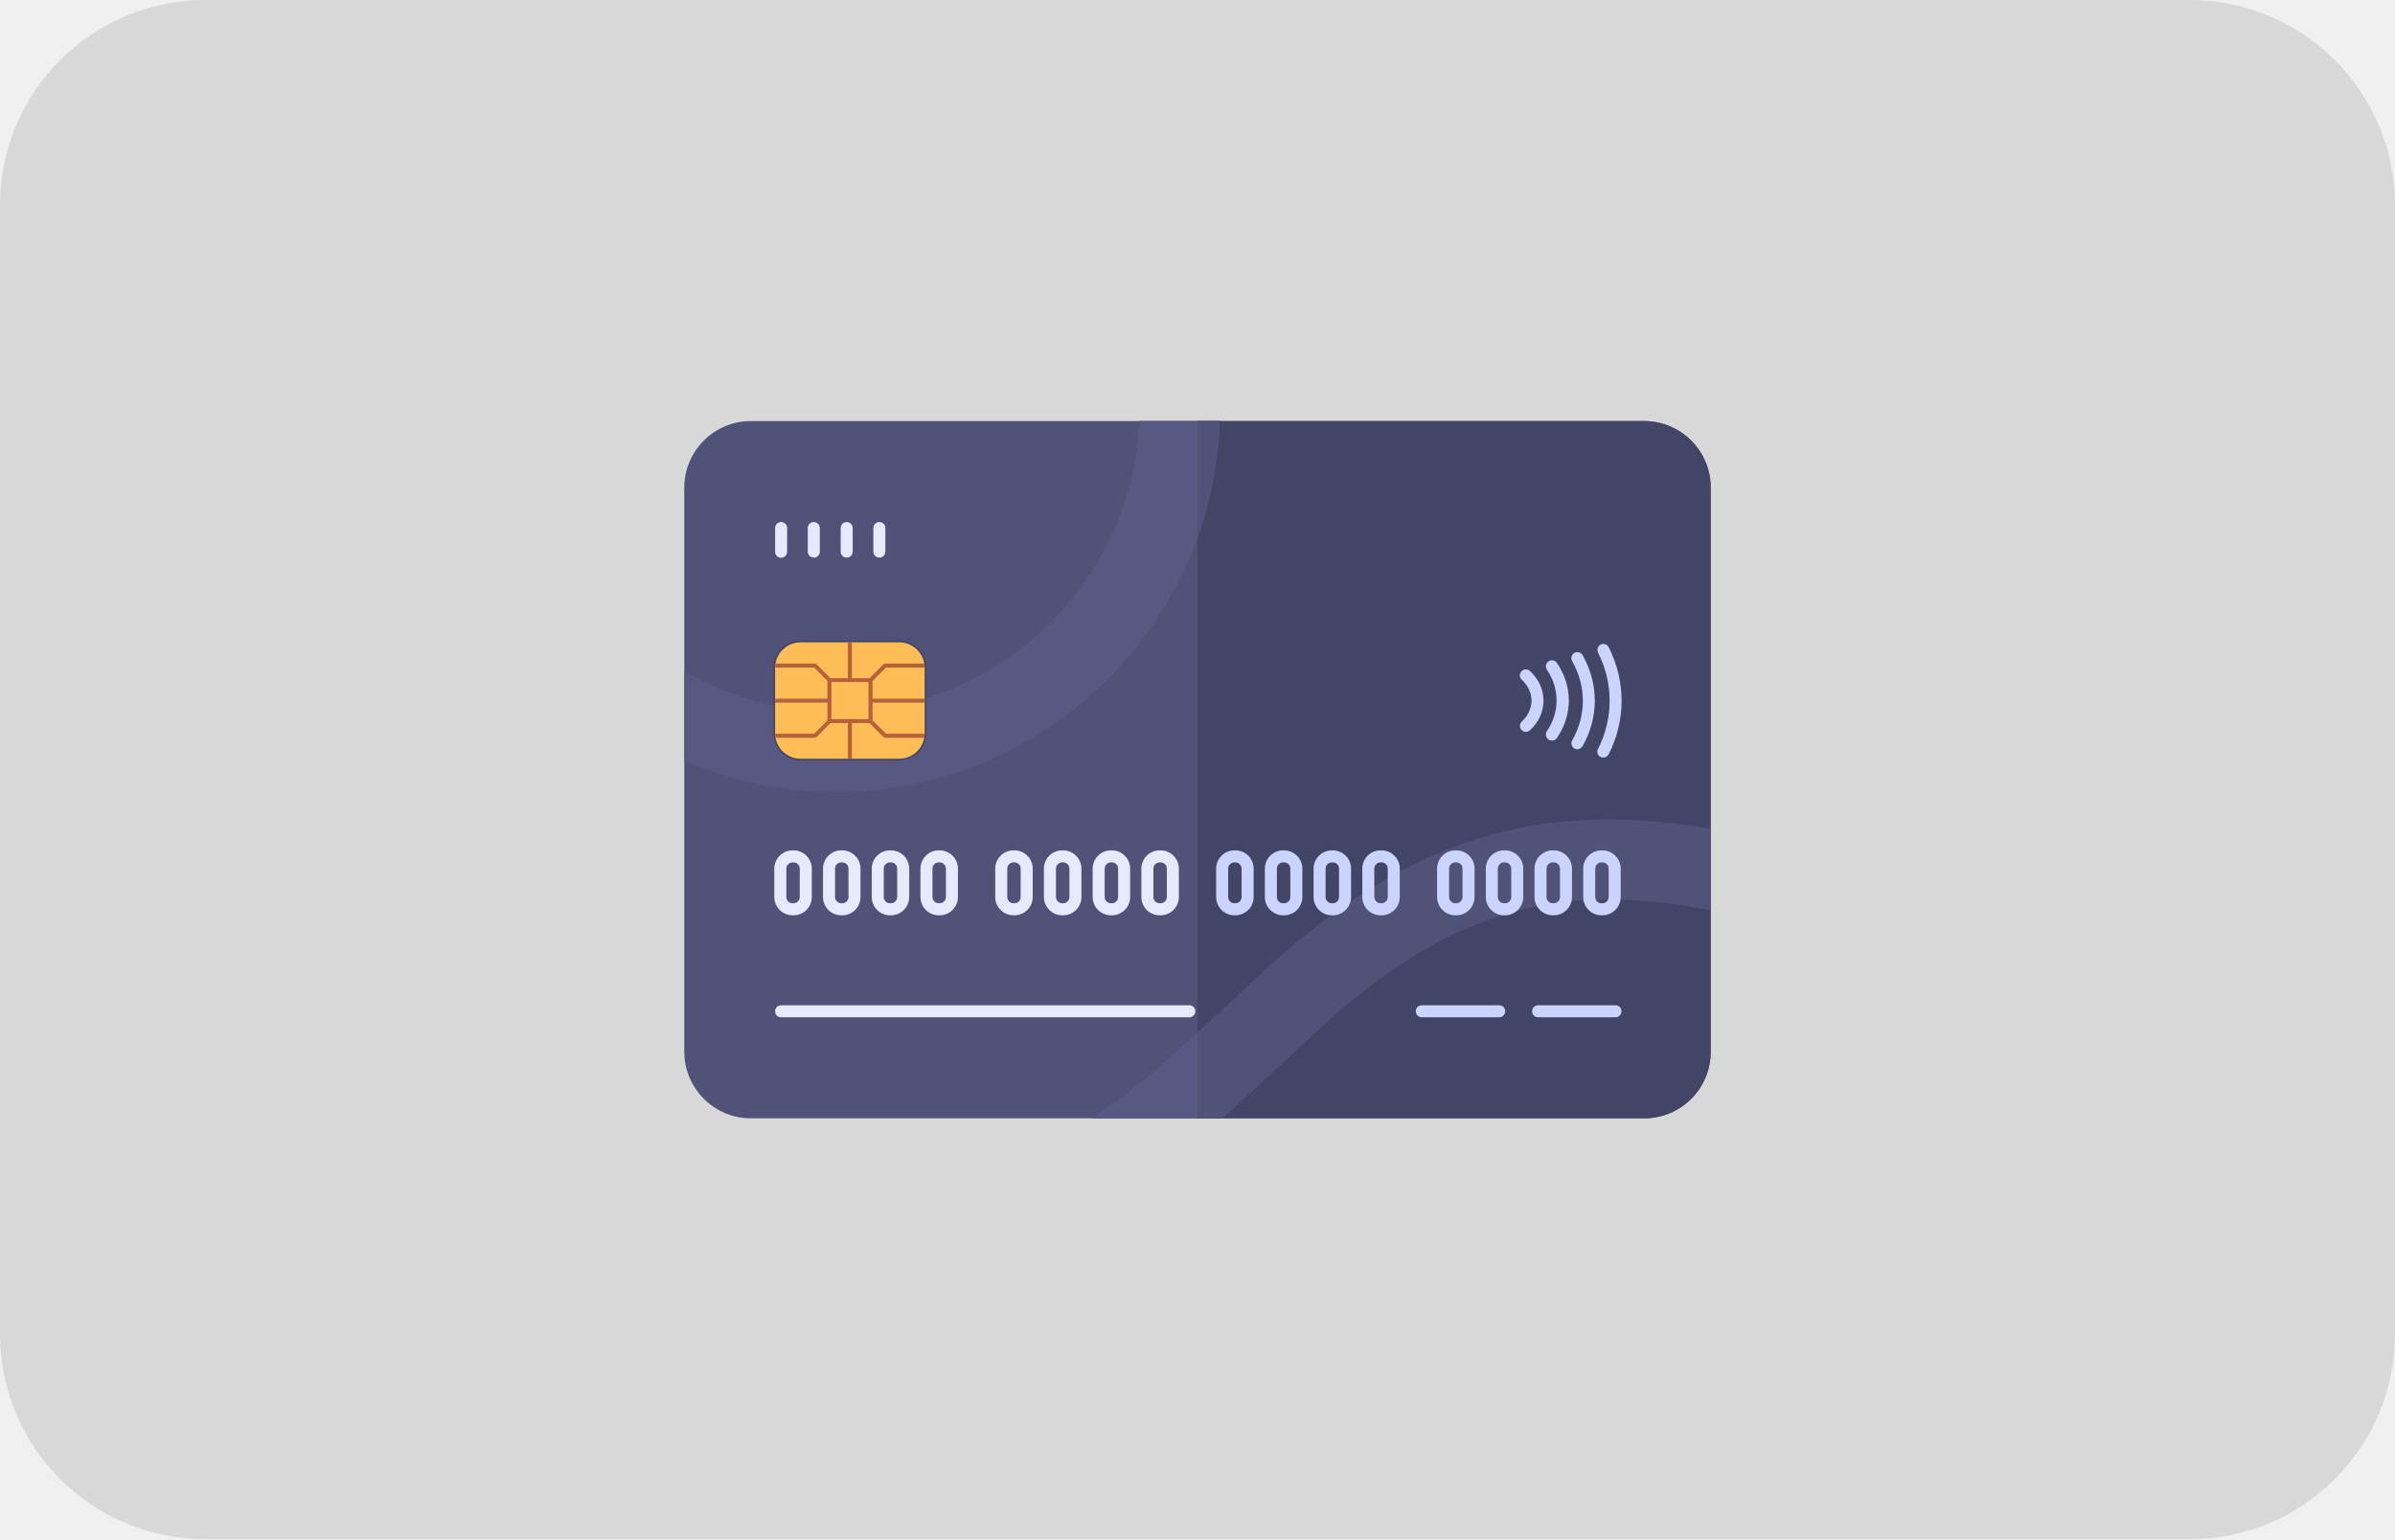
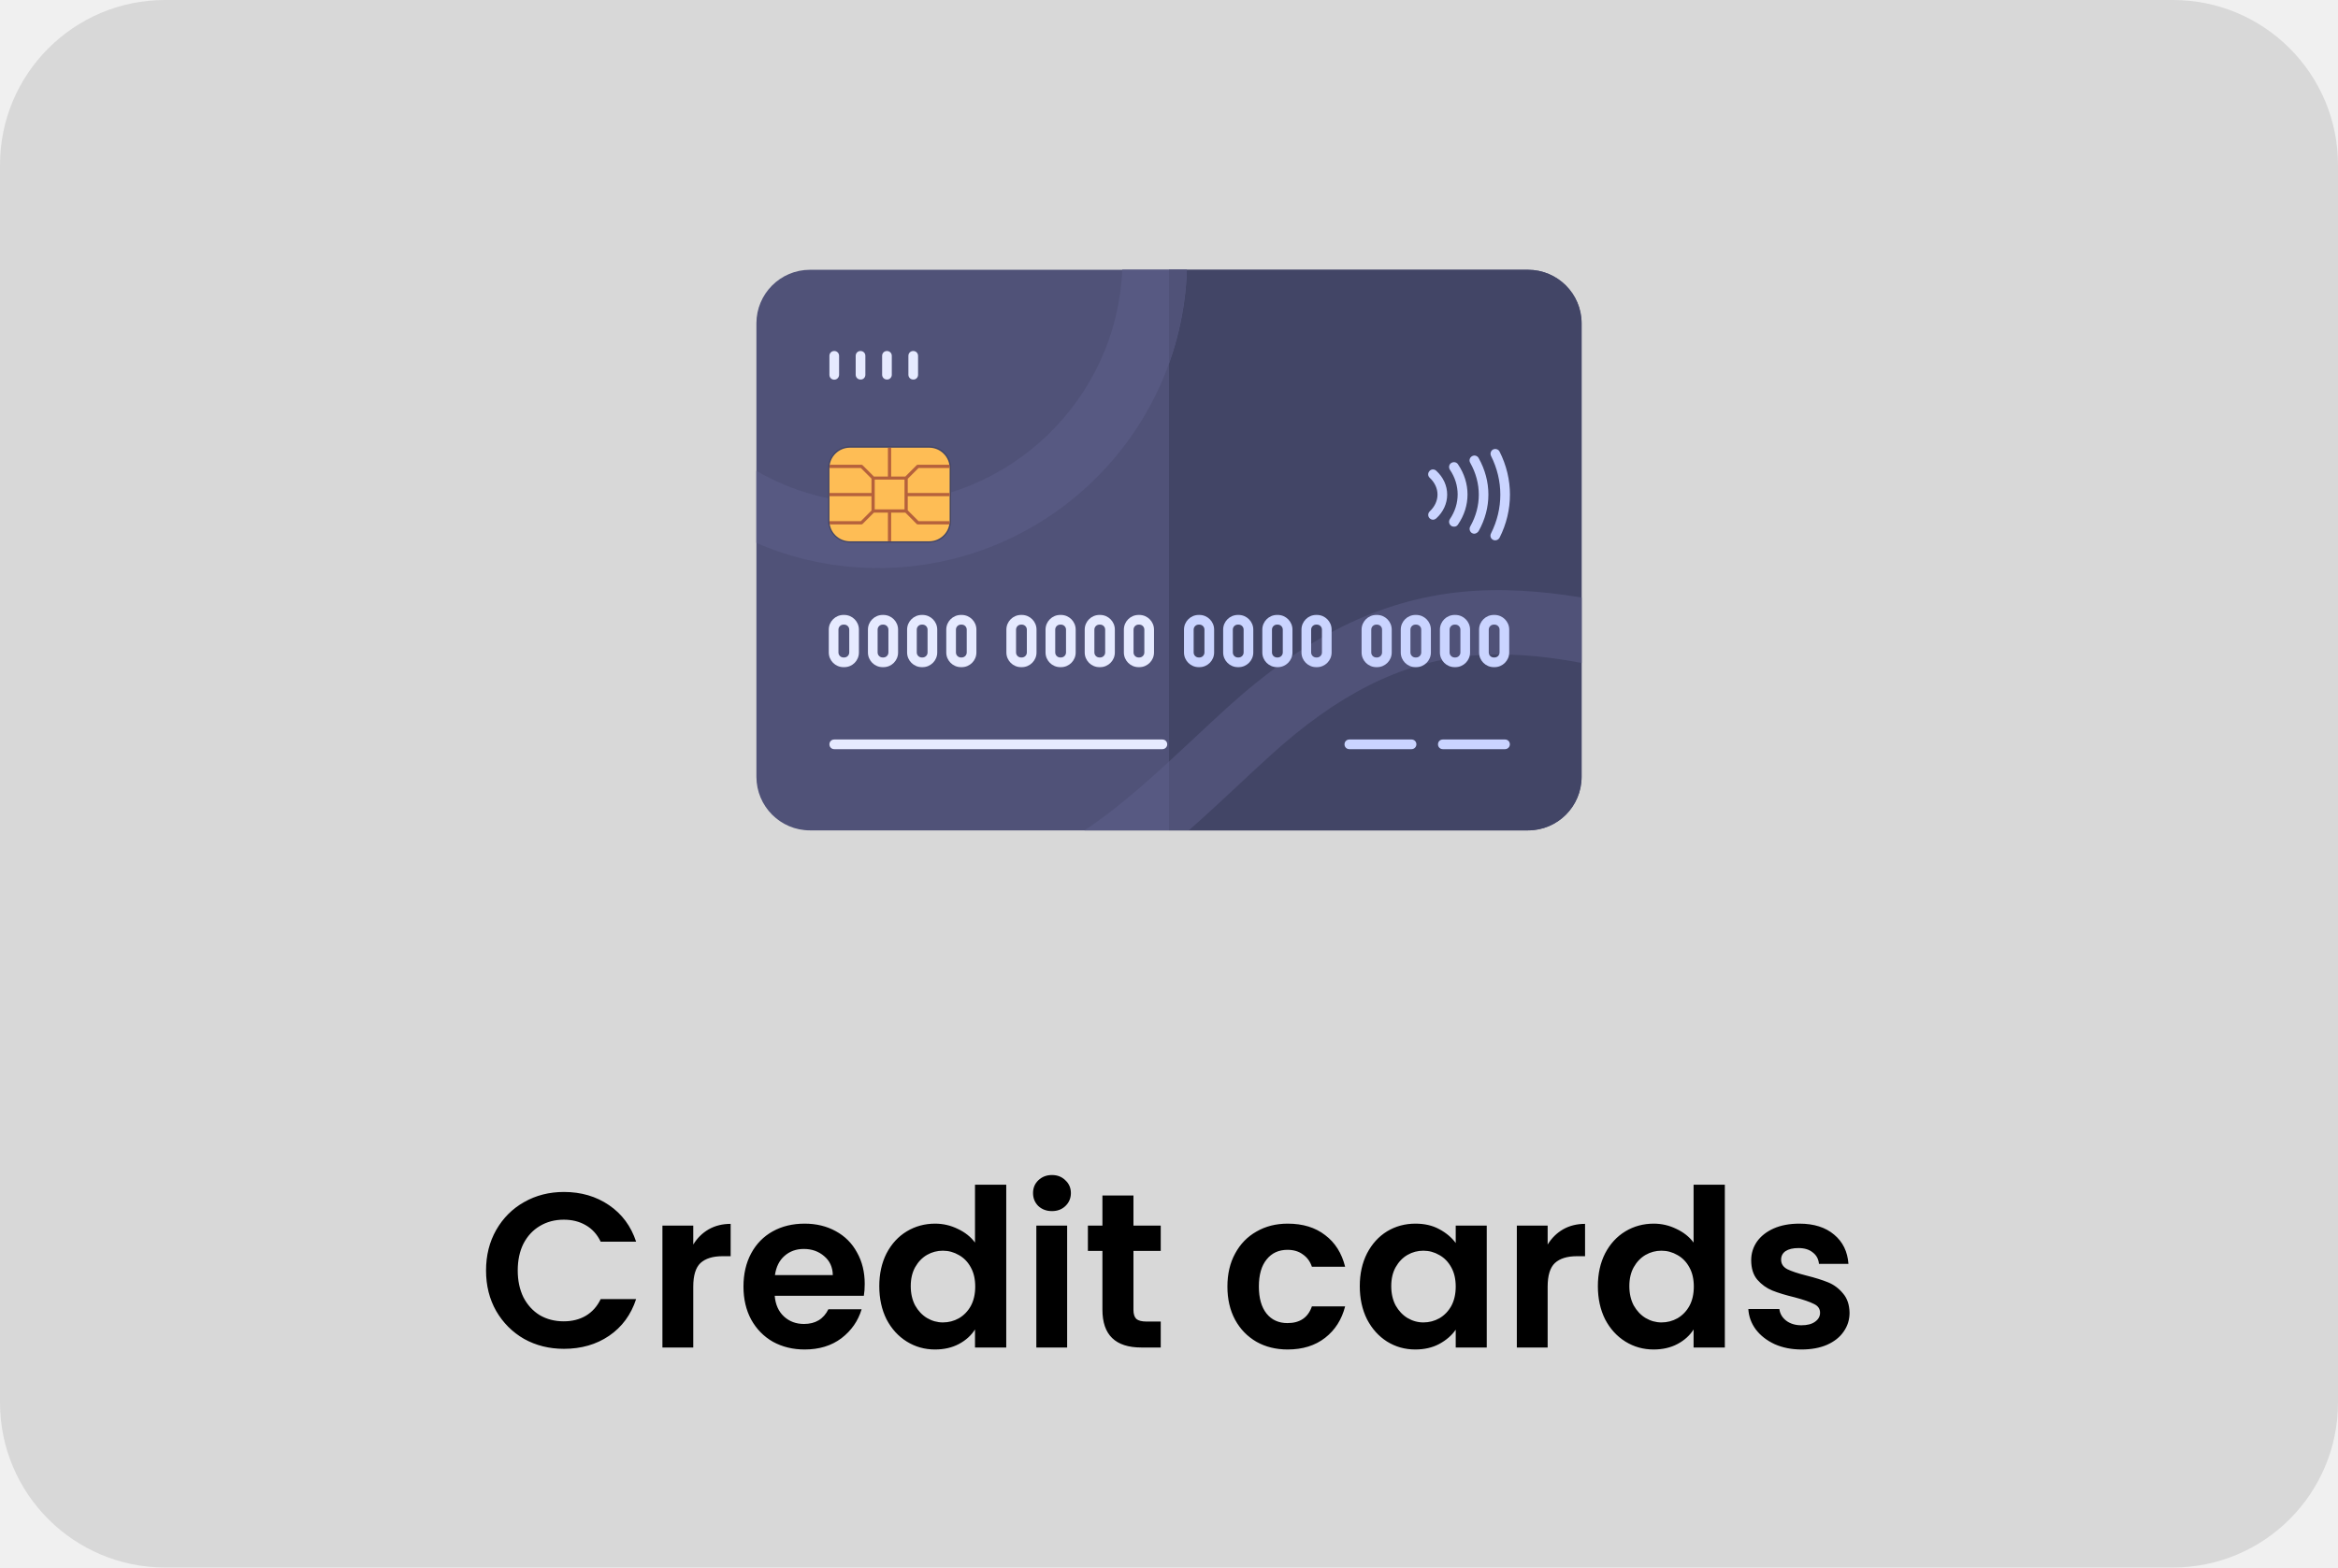
- <svg xmlns="http://www.w3.org/2000/svg" width="140" height="90" viewBox="0 0 140 90" fill="none">
-   <rect width="140" height="90" rx="12" fill="#B5B5B5" fill-opacity="0.4" />
+ <svg xmlns="http://www.w3.org/2000/svg" width="170" height="114" viewBox="0 0 170 114" fill="none">
+   <rect width="170" height="114" rx="12" fill="#B5B5B5" fill-opacity="0.4" />
  <g clip-path="url(#clip0_1377_79)">
-     <path d="M96.109 65.391H43.891C41.746 65.391 40 63.645 40 61.488V28.512C40 26.367 41.746 24.621 43.891 24.621H96.098C98.254 24.621 100 26.367 100 28.512V61.488C100 63.645 98.254 65.391 96.109 65.391Z" fill="#505278" />
-     <path d="M96.109 24.621H70V65.391H96.109C98.266 65.391 100 63.645 100 61.5V28.512C100 26.367 98.254 24.621 96.109 24.621Z" fill="#424566" />
-     <path d="M71.301 24.621C70.902 36.656 60.988 46.312 48.859 46.312C45.719 46.312 42.719 45.668 40 44.484V39.246C42.613 40.758 45.637 41.613 48.859 41.613C58.398 41.613 66.203 34.055 66.602 24.609H71.301V24.621H71.301Z" fill="#575982" />
-     <path d="M70 24.621V31.43C70.762 29.285 71.219 27 71.301 24.621H70Z" fill="#505278" />
-     <path d="M100 48.457V53.215C97.188 52.676 94.445 52.442 91.727 52.711C86.817 53.203 82.258 55.5 77.371 59.942C76.586 60.657 75.789 61.395 75.027 62.11C73.856 63.2 72.684 64.301 71.453 65.379H63.859C66.672 63.504 69.191 61.149 71.828 58.688C72.613 57.961 73.41 57.2 74.219 56.473C79.891 51.328 85.305 48.645 91.258 48.047C94.199 47.754 97.176 47.989 100 48.457Z" fill="#505278" />
-     <path d="M63.859 65.391H70V60.387C67.996 62.227 66.016 63.949 63.859 65.391Z" fill="#575982" />
-     <path d="M52.562 44.461H46.809C45.93 44.461 45.215 43.746 45.215 42.867V39.047C45.215 38.168 45.93 37.453 46.809 37.453H52.562C53.441 37.453 54.156 38.168 54.156 39.047V42.867C54.145 43.758 53.441 44.461 52.562 44.461Z" fill="#424566" />
-     <path d="M52.562 44.367H46.797C45.977 44.367 45.309 43.699 45.309 42.879V39.047C45.309 38.227 45.977 37.559 46.797 37.559H52.562C53.383 37.559 54.051 38.227 54.051 39.047V42.879C54.051 43.699 53.383 44.367 52.562 44.367Z" fill="#FEBD55" />
-     <path d="M54.051 41.086V40.852H51.004V39.82L51.789 39.035H54.051C54.051 38.953 54.039 38.871 54.027 38.801H51.73C51.695 38.801 51.672 38.812 51.648 38.836L50.828 39.656H49.797V37.57H49.562V39.656H48.543L47.723 38.836C47.699 38.812 47.664 38.801 47.641 38.801H45.332C45.32 38.871 45.309 38.953 45.309 39.035H47.594L48.367 39.809V40.852H45.309V41.086H48.367V42.129L47.594 42.902H45.309C45.309 42.984 45.32 43.066 45.332 43.137H47.641C47.676 43.137 47.699 43.125 47.723 43.102L48.543 42.281H49.562V44.367H49.797V42.281H50.828L51.648 43.102C51.672 43.125 51.695 43.137 51.73 43.137H54.027C54.039 43.066 54.051 42.984 54.051 42.902H51.789L51.004 42.117V41.086H54.051ZM50.77 42.047H48.602V39.879H50.77V42.047Z" fill="#B5613C" />
-     <path d="M93.719 44.297C93.66 44.297 93.613 44.285 93.567 44.262C93.391 44.18 93.32 43.969 93.414 43.793C94.317 42 94.317 39.949 93.414 38.156C93.332 37.981 93.403 37.77 93.567 37.688C93.742 37.606 93.953 37.676 94.035 37.84C95.043 39.832 95.043 42.117 94.035 44.109C93.965 44.227 93.848 44.297 93.719 44.297ZM92.512 43.629C93.461 41.942 93.461 39.996 92.512 38.309C92.418 38.145 92.207 38.074 92.031 38.18C91.867 38.274 91.797 38.485 91.903 38.66C92.734 40.137 92.734 41.824 91.903 43.289C91.809 43.453 91.867 43.676 92.031 43.77C92.09 43.805 92.149 43.816 92.207 43.816C92.324 43.805 92.442 43.734 92.512 43.629ZM91.012 43.149C91.938 41.801 91.938 40.125 91.012 38.766C90.906 38.602 90.684 38.566 90.52 38.672C90.356 38.778 90.32 39 90.426 39.164C91.176 40.266 91.176 41.649 90.426 42.75C90.32 42.914 90.356 43.125 90.52 43.242C90.578 43.289 90.649 43.301 90.719 43.301C90.836 43.313 90.942 43.254 91.012 43.149ZM89.43 42.703C89.945 42.235 90.227 41.613 90.227 40.969C90.227 40.325 89.945 39.703 89.43 39.235C89.289 39.106 89.067 39.106 88.938 39.258C88.809 39.399 88.809 39.621 88.961 39.75C89.324 40.09 89.524 40.524 89.524 40.969C89.524 41.414 89.324 41.848 88.961 42.188C88.82 42.317 88.809 42.539 88.938 42.68C89.008 42.75 89.102 42.797 89.195 42.797C89.277 42.797 89.359 42.762 89.43 42.703Z" fill="#CAD4FF" />
-     <path d="M69.519 59.484H45.66C45.461 59.484 45.309 59.332 45.309 59.133C45.309 58.934 45.461 58.781 45.66 58.781H69.519C69.719 58.781 69.871 58.934 69.871 59.133C69.871 59.332 69.707 59.484 69.519 59.484Z" fill="#E6EAFF" />
-     <path d="M94.434 59.484H89.91C89.711 59.484 89.559 59.332 89.559 59.133C89.559 58.934 89.711 58.781 89.91 58.781H94.434C94.633 58.781 94.785 58.934 94.785 59.133C94.785 59.332 94.621 59.484 94.434 59.484ZM87.988 59.133C87.988 58.934 87.836 58.781 87.637 58.781H83.113C82.914 58.781 82.762 58.934 82.762 59.133C82.762 59.332 82.914 59.484 83.113 59.484H87.637C87.836 59.484 87.988 59.32 87.988 59.133Z" fill="#CAD4FF" />
-     <path d="M45.66 32.613C45.461 32.613 45.309 32.461 45.309 32.262V30.879C45.309 30.68 45.461 30.527 45.66 30.527C45.859 30.527 46.012 30.68 46.012 30.879V32.25C46.012 32.449 45.859 32.613 45.66 32.613ZM47.922 32.262V30.879C47.922 30.68 47.77 30.527 47.57 30.527C47.371 30.527 47.219 30.68 47.219 30.879V32.25C47.219 32.449 47.371 32.602 47.57 32.602C47.77 32.613 47.922 32.449 47.922 32.262ZM49.844 32.262V30.879C49.844 30.68 49.691 30.527 49.492 30.527C49.293 30.527 49.141 30.68 49.141 30.879V32.25C49.141 32.449 49.293 32.602 49.492 32.602C49.68 32.613 49.844 32.449 49.844 32.262ZM51.754 32.262V30.879C51.754 30.68 51.602 30.527 51.402 30.527C51.203 30.527 51.051 30.68 51.051 30.879V32.25C51.051 32.449 51.203 32.602 51.402 32.602C51.602 32.613 51.754 32.449 51.754 32.262Z" fill="#E6EAFF" />
-     <path d="M46.387 53.52H46.328C45.742 53.52 45.262 53.039 45.262 52.453V50.789C45.262 50.203 45.742 49.723 46.328 49.723H46.387C46.973 49.723 47.453 50.203 47.453 50.789V52.453C47.453 53.039 46.984 53.52 46.387 53.52ZM46.328 50.426C46.129 50.426 45.965 50.59 45.965 50.789V52.453C45.965 52.652 46.129 52.816 46.328 52.816H46.387C46.586 52.816 46.75 52.652 46.75 52.453V50.789C46.75 50.59 46.586 50.426 46.387 50.426H46.328Z" fill="#E6EAFF" />
-     <path d="M49.234 53.52H49.176C48.59 53.52 48.109 53.039 48.109 52.453V50.789C48.109 50.203 48.59 49.723 49.176 49.723H49.234C49.82 49.723 50.301 50.203 50.301 50.789V52.453C50.301 53.039 49.832 53.52 49.234 53.52ZM49.176 50.426C48.977 50.426 48.813 50.59 48.813 50.789V52.453C48.813 52.652 48.977 52.816 49.176 52.816H49.234C49.434 52.816 49.598 52.652 49.598 52.453V50.789C49.598 50.59 49.434 50.426 49.234 50.426H49.176Z" fill="#E6EAFF" />
-     <path d="M52.082 53.52H52.023C51.438 53.52 50.957 53.039 50.957 52.453V50.789C50.957 50.203 51.438 49.723 52.023 49.723H52.082C52.668 49.723 53.148 50.203 53.148 50.789V52.453C53.148 53.039 52.668 53.52 52.082 53.52ZM52.023 50.426C51.824 50.426 51.66 50.59 51.66 50.789V52.453C51.66 52.652 51.824 52.816 52.023 52.816H52.082C52.281 52.816 52.445 52.652 52.445 52.453V50.789C52.445 50.59 52.281 50.426 52.082 50.426H52.023Z" fill="#E6EAFF" />
-     <path d="M54.93 53.52H54.871C54.285 53.52 53.805 53.039 53.805 52.453V50.789C53.805 50.203 54.285 49.723 54.871 49.723H54.93C55.516 49.723 55.996 50.203 55.996 50.789V52.453C55.996 53.039 55.516 53.52 54.93 53.52ZM54.871 50.426C54.672 50.426 54.508 50.59 54.508 50.789V52.453C54.508 52.652 54.672 52.816 54.871 52.816H54.93C55.129 52.816 55.293 52.652 55.293 52.453V50.789C55.293 50.59 55.129 50.426 54.93 50.426H54.871Z" fill="#E6EAFF" />
-     <path d="M59.301 53.52H59.242C58.656 53.52 58.176 53.039 58.176 52.453V50.789C58.176 50.203 58.656 49.723 59.242 49.723H59.301C59.887 49.723 60.367 50.203 60.367 50.789V52.453C60.367 53.039 59.887 53.52 59.301 53.52ZM59.242 50.426C59.043 50.426 58.879 50.59 58.879 50.789V52.453C58.879 52.652 59.043 52.816 59.242 52.816H59.301C59.5 52.816 59.664 52.652 59.664 52.453V50.789C59.664 50.59 59.5 50.426 59.301 50.426H59.242Z" fill="#E6EAFF" />
-     <path d="M62.148 53.52H62.09C61.504 53.52 61.023 53.039 61.023 52.453V50.789C61.023 50.203 61.504 49.723 62.09 49.723H62.148C62.734 49.723 63.215 50.203 63.215 50.789V52.453C63.215 53.039 62.734 53.52 62.148 53.52ZM62.09 50.426C61.891 50.426 61.727 50.59 61.727 50.789V52.453C61.727 52.652 61.891 52.816 62.09 52.816H62.148C62.348 52.816 62.512 52.652 62.512 52.453V50.789C62.512 50.59 62.348 50.426 62.148 50.426H62.09Z" fill="#E6EAFF" />
-     <path d="M64.996 53.52H64.938C64.352 53.52 63.871 53.039 63.871 52.453V50.789C63.871 50.203 64.352 49.723 64.938 49.723H64.996C65.582 49.723 66.062 50.203 66.062 50.789V52.453C66.063 53.039 65.582 53.52 64.996 53.52ZM64.938 50.426C64.738 50.426 64.574 50.59 64.574 50.789V52.453C64.574 52.652 64.738 52.816 64.938 52.816H64.996C65.195 52.816 65.359 52.652 65.359 52.453V50.789C65.359 50.59 65.195 50.426 64.996 50.426H64.938Z" fill="#E6EAFF" />
-     <path d="M67.844 53.52H67.785C67.199 53.52 66.719 53.039 66.719 52.453V50.789C66.719 50.203 67.199 49.723 67.785 49.723H67.844C68.43 49.723 68.91 50.203 68.91 50.789V52.453C68.91 53.039 68.43 53.52 67.844 53.52ZM67.785 50.426C67.586 50.426 67.422 50.59 67.422 50.789V52.453C67.422 52.652 67.586 52.816 67.785 52.816H67.844C68.043 52.816 68.207 52.652 68.207 52.453V50.789C68.207 50.59 68.043 50.426 67.844 50.426H67.785Z" fill="#E6EAFF" />
-     <path d="M72.215 53.52H72.156C71.57 53.52 71.09 53.039 71.09 52.453V50.789C71.09 50.203 71.57 49.723 72.156 49.723H72.215C72.801 49.723 73.281 50.203 73.281 50.789V52.453C73.281 53.039 72.801 53.52 72.215 53.52ZM72.156 50.426C71.957 50.426 71.793 50.59 71.793 50.789V52.453C71.793 52.652 71.957 52.816 72.156 52.816H72.215C72.414 52.816 72.578 52.652 72.578 52.453V50.789C72.578 50.59 72.414 50.426 72.215 50.426H72.156Z" fill="#CAD4FF" />
-     <path d="M75.062 53.52H75.004C74.418 53.52 73.938 53.039 73.938 52.453V50.789C73.938 50.203 74.418 49.723 75.004 49.723H75.062C75.648 49.723 76.129 50.203 76.129 50.789V52.453C76.129 53.039 75.648 53.52 75.062 53.52ZM75.004 50.426C74.805 50.426 74.641 50.59 74.641 50.789V52.453C74.641 52.652 74.805 52.816 75.004 52.816H75.062C75.262 52.816 75.426 52.652 75.426 52.453V50.789C75.426 50.59 75.262 50.426 75.062 50.426H75.004Z" fill="#CAD4FF" />
-     <path d="M77.91 53.52H77.852C77.266 53.52 76.785 53.039 76.785 52.453V50.789C76.785 50.203 77.266 49.723 77.852 49.723H77.91C78.496 49.723 78.977 50.203 78.977 50.789V52.453C78.977 53.039 78.496 53.52 77.91 53.52ZM77.852 50.426C77.652 50.426 77.488 50.59 77.488 50.789V52.453C77.488 52.652 77.652 52.816 77.852 52.816H77.91C78.109 52.816 78.273 52.652 78.273 52.453V50.789C78.273 50.59 78.109 50.426 77.91 50.426H77.852Z" fill="#CAD4FF" />
-     <path d="M80.758 53.52H80.699C80.113 53.52 79.633 53.039 79.633 52.453V50.789C79.633 50.203 80.113 49.723 80.699 49.723H80.758C81.344 49.723 81.824 50.203 81.824 50.789V52.453C81.824 53.039 81.344 53.52 80.758 53.52ZM80.699 50.426C80.5 50.426 80.336 50.59 80.336 50.789V52.453C80.336 52.652 80.5 52.816 80.699 52.816H80.758C80.957 52.816 81.121 52.652 81.121 52.453V50.789C81.121 50.59 80.957 50.426 80.758 50.426H80.699Z" fill="#CAD4FF" />
-     <path d="M85.129 53.52H85.07C84.484 53.52 84.004 53.039 84.004 52.453V50.789C84.004 50.203 84.484 49.723 85.07 49.723H85.129C85.715 49.723 86.195 50.203 86.195 50.789V52.453C86.195 53.039 85.715 53.52 85.129 53.52ZM85.07 50.426C84.871 50.426 84.707 50.59 84.707 50.789V52.453C84.707 52.652 84.871 52.816 85.07 52.816H85.129C85.328 52.816 85.492 52.652 85.492 52.453V50.789C85.492 50.59 85.328 50.426 85.129 50.426H85.07Z" fill="#CAD4FF" />
-     <path d="M87.977 53.52H87.918C87.332 53.52 86.852 53.039 86.852 52.453V50.789C86.852 50.203 87.332 49.723 87.918 49.723H87.977C88.562 49.723 89.043 50.203 89.043 50.789V52.453C89.043 53.039 88.562 53.52 87.977 53.52ZM87.918 50.426C87.719 50.426 87.555 50.59 87.555 50.789V52.453C87.555 52.652 87.719 52.816 87.918 52.816H87.976C88.176 52.816 88.34 52.652 88.34 52.453V50.789C88.34 50.59 88.176 50.426 87.976 50.426H87.918Z" fill="#CAD4FF" />
-     <path d="M90.824 53.52H90.766C90.18 53.52 89.699 53.039 89.699 52.453V50.789C89.699 50.203 90.18 49.723 90.766 49.723H90.824C91.41 49.723 91.891 50.203 91.891 50.789V52.453C91.891 53.039 91.41 53.52 90.824 53.52ZM90.766 50.426C90.566 50.426 90.402 50.59 90.402 50.789V52.453C90.402 52.652 90.566 52.816 90.766 52.816H90.824C91.024 52.816 91.188 52.652 91.188 52.453V50.789C91.188 50.59 91.024 50.426 90.824 50.426H90.766Z" fill="#CAD4FF" />
-     <path d="M93.672 53.52H93.613C93.027 53.52 92.547 53.039 92.547 52.453V50.789C92.547 50.203 93.027 49.723 93.613 49.723H93.672C94.258 49.723 94.738 50.203 94.738 50.789V52.453C94.738 53.039 94.258 53.52 93.672 53.52ZM93.613 50.426C93.414 50.426 93.25 50.59 93.25 50.789V52.453C93.25 52.652 93.414 52.816 93.613 52.816H93.672C93.871 52.816 94.035 52.652 94.035 52.453V50.789C94.035 50.59 93.871 50.426 93.672 50.426H93.613Z" fill="#CAD4FF" />
+     <path d="M111.109 60.391H58.891C56.746 60.391 55 58.645 55 56.488V23.512C55 21.367 56.746 19.621 58.891 19.621H111.098C113.254 19.621 115 21.367 115 23.512V56.488C115 58.645 113.254 60.391 111.109 60.391Z" fill="#505278" />
+     <path d="M111.109 19.621H85V60.391H111.109C113.266 60.391 115 58.645 115 56.5V23.512C115 21.367 113.254 19.621 111.109 19.621Z" fill="#424566" />
+     <path d="M86.301 19.621C85.902 31.656 75.988 41.312 63.859 41.312C60.719 41.312 57.719 40.668 55 39.484V34.246C57.613 35.758 60.637 36.613 63.859 36.613C73.398 36.613 81.203 29.055 81.602 19.609H86.301V19.621H86.301Z" fill="#575982" />
+     <path d="M85 19.621V26.43C85.762 24.285 86.219 22 86.301 19.621H85Z" fill="#505278" />
+     <path d="M115 43.457V48.215C112.188 47.676 109.445 47.442 106.727 47.711C101.817 48.203 97.258 50.5 92.371 54.942C91.586 55.657 90.789 56.395 90.027 57.11C88.856 58.2 87.684 59.301 86.453 60.379H78.859C81.672 58.504 84.191 56.149 86.828 53.688C87.613 52.961 88.41 52.2 89.219 51.473C94.891 46.328 100.305 43.645 106.258 43.047C109.199 42.754 112.176 42.989 115 43.457Z" fill="#505278" />
+     <path d="M78.859 60.391H85V55.387C82.996 57.227 81.016 58.949 78.859 60.391Z" fill="#575982" />
+     <path d="M67.562 39.461H61.809C60.93 39.461 60.215 38.746 60.215 37.867V34.047C60.215 33.168 60.93 32.453 61.809 32.453H67.562C68.442 32.453 69.156 33.168 69.156 34.047V37.867C69.145 38.758 68.441 39.461 67.562 39.461Z" fill="#424566" />
+     <path d="M67.562 39.367H61.797C60.977 39.367 60.309 38.699 60.309 37.879V34.047C60.309 33.227 60.977 32.559 61.797 32.559H67.562C68.383 32.559 69.051 33.227 69.051 34.047V37.879C69.051 38.699 68.383 39.367 67.562 39.367Z" fill="#FEBD55" />
+     <path d="M69.051 36.086V35.852H66.004V34.82L66.789 34.035H69.051C69.051 33.953 69.039 33.871 69.027 33.801H66.731C66.695 33.801 66.672 33.812 66.648 33.836L65.828 34.656H64.797V32.57H64.562V34.656H63.543L62.723 33.836C62.699 33.812 62.664 33.801 62.641 33.801H60.332C60.32 33.871 60.309 33.953 60.309 34.035H62.594L63.367 34.809V35.852H60.309V36.086H63.367V37.129L62.594 37.902H60.309C60.309 37.984 60.32 38.066 60.332 38.137H62.641C62.676 38.137 62.699 38.125 62.723 38.102L63.543 37.281H64.562V39.367H64.797V37.281H65.828L66.648 38.102C66.672 38.125 66.695 38.137 66.73 38.137H69.027C69.039 38.066 69.051 37.984 69.051 37.902H66.789L66.004 37.117V36.086H69.051ZM65.769 37.047H63.602V34.879H65.769V37.047Z" fill="#B5613C" />
+     <path d="M108.719 39.297C108.66 39.297 108.613 39.285 108.567 39.262C108.391 39.18 108.321 38.969 108.414 38.793C109.317 37 109.317 34.949 108.414 33.156C108.332 32.981 108.403 32.77 108.567 32.688C108.742 32.606 108.953 32.676 109.035 32.84C110.043 34.832 110.043 37.117 109.035 39.109C108.965 39.227 108.848 39.297 108.719 39.297ZM107.512 38.629C108.461 36.942 108.461 34.996 107.512 33.309C107.418 33.145 107.207 33.074 107.031 33.18C106.867 33.274 106.797 33.485 106.903 33.66C107.734 35.137 107.734 36.824 106.903 38.289C106.809 38.453 106.867 38.676 107.031 38.77C107.09 38.805 107.149 38.816 107.207 38.816C107.324 38.805 107.441 38.734 107.512 38.629ZM106.012 38.149C106.938 36.801 106.938 35.125 106.012 33.766C105.906 33.602 105.684 33.566 105.52 33.672C105.356 33.778 105.32 34 105.426 34.164C106.176 35.266 106.176 36.649 105.426 37.75C105.32 37.914 105.356 38.125 105.52 38.242C105.578 38.289 105.649 38.301 105.719 38.301C105.836 38.313 105.942 38.254 106.012 38.149ZM104.43 37.703C104.945 37.235 105.227 36.613 105.227 35.969C105.227 35.325 104.945 34.703 104.43 34.235C104.289 34.106 104.067 34.106 103.938 34.258C103.809 34.399 103.809 34.621 103.961 34.75C104.324 35.09 104.524 35.524 104.524 35.969C104.524 36.414 104.324 36.848 103.961 37.188C103.82 37.317 103.809 37.539 103.938 37.68C104.008 37.75 104.102 37.797 104.195 37.797C104.277 37.797 104.359 37.762 104.43 37.703Z" fill="#CAD4FF" />
+     <path d="M84.519 54.484H60.66C60.461 54.484 60.309 54.332 60.309 54.133C60.309 53.934 60.461 53.781 60.66 53.781H84.519C84.719 53.781 84.871 53.934 84.871 54.133C84.871 54.332 84.707 54.484 84.519 54.484Z" fill="#E6EAFF" />
+     <path d="M109.434 54.484H104.91C104.711 54.484 104.559 54.332 104.559 54.133C104.559 53.934 104.711 53.781 104.91 53.781H109.434C109.633 53.781 109.785 53.934 109.785 54.133C109.785 54.332 109.621 54.484 109.434 54.484ZM102.988 54.133C102.988 53.934 102.836 53.781 102.637 53.781H98.113C97.914 53.781 97.762 53.934 97.762 54.133C97.762 54.332 97.914 54.484 98.113 54.484H102.637C102.836 54.484 102.988 54.32 102.988 54.133Z" fill="#CAD4FF" />
+     <path d="M60.66 27.613C60.461 27.613 60.309 27.461 60.309 27.262V25.879C60.309 25.68 60.461 25.527 60.66 25.527C60.859 25.527 61.012 25.68 61.012 25.879V27.25C61.012 27.449 60.859 27.613 60.66 27.613ZM62.922 27.262V25.879C62.922 25.68 62.77 25.527 62.57 25.527C62.371 25.527 62.219 25.68 62.219 25.879V27.25C62.219 27.449 62.371 27.602 62.57 27.602C62.77 27.613 62.922 27.449 62.922 27.262ZM64.844 27.262V25.879C64.844 25.68 64.691 25.527 64.492 25.527C64.293 25.527 64.141 25.68 64.141 25.879V27.25C64.141 27.449 64.293 27.602 64.492 27.602C64.68 27.613 64.844 27.449 64.844 27.262ZM66.754 27.262V25.879C66.754 25.68 66.602 25.527 66.402 25.527C66.203 25.527 66.051 25.68 66.051 25.879V27.25C66.051 27.449 66.203 27.602 66.402 27.602C66.602 27.613 66.754 27.449 66.754 27.262Z" fill="#E6EAFF" />
+     <path d="M61.387 48.52H61.328C60.742 48.52 60.262 48.039 60.262 47.453V45.789C60.262 45.203 60.742 44.723 61.328 44.723H61.387C61.973 44.723 62.453 45.203 62.453 45.789V47.453C62.453 48.039 61.984 48.52 61.387 48.52ZM61.328 45.426C61.129 45.426 60.965 45.59 60.965 45.789V47.453C60.965 47.652 61.129 47.816 61.328 47.816H61.387C61.586 47.816 61.75 47.652 61.75 47.453V45.789C61.75 45.59 61.586 45.426 61.387 45.426H61.328Z" fill="#E6EAFF" />
+     <path d="M64.234 48.52H64.176C63.59 48.52 63.109 48.039 63.109 47.453V45.789C63.109 45.203 63.59 44.723 64.176 44.723H64.234C64.82 44.723 65.301 45.203 65.301 45.789V47.453C65.301 48.039 64.832 48.52 64.234 48.52ZM64.176 45.426C63.977 45.426 63.813 45.59 63.813 45.789V47.453C63.813 47.652 63.977 47.816 64.176 47.816H64.234C64.434 47.816 64.598 47.652 64.598 47.453V45.789C64.598 45.59 64.434 45.426 64.234 45.426H64.176Z" fill="#E6EAFF" />
+     <path d="M67.082 48.52H67.023C66.438 48.52 65.957 48.039 65.957 47.453V45.789C65.957 45.203 66.438 44.723 67.023 44.723H67.082C67.668 44.723 68.148 45.203 68.148 45.789V47.453C68.148 48.039 67.668 48.52 67.082 48.52ZM67.023 45.426C66.824 45.426 66.66 45.59 66.66 45.789V47.453C66.66 47.652 66.824 47.816 67.023 47.816H67.082C67.281 47.816 67.445 47.652 67.445 47.453V45.789C67.445 45.59 67.281 45.426 67.082 45.426H67.023Z" fill="#E6EAFF" />
+     <path d="M69.93 48.52H69.871C69.285 48.52 68.805 48.039 68.805 47.453V45.789C68.805 45.203 69.285 44.723 69.871 44.723H69.93C70.516 44.723 70.996 45.203 70.996 45.789V47.453C70.996 48.039 70.516 48.52 69.93 48.52ZM69.871 45.426C69.672 45.426 69.508 45.59 69.508 45.789V47.453C69.508 47.652 69.672 47.816 69.871 47.816H69.93C70.129 47.816 70.293 47.652 70.293 47.453V45.789C70.293 45.59 70.129 45.426 69.93 45.426H69.871Z" fill="#E6EAFF" />
+     <path d="M74.301 48.52H74.242C73.656 48.52 73.176 48.039 73.176 47.453V45.789C73.176 45.203 73.656 44.723 74.242 44.723H74.301C74.887 44.723 75.367 45.203 75.367 45.789V47.453C75.367 48.039 74.887 48.52 74.301 48.52ZM74.242 45.426C74.043 45.426 73.879 45.59 73.879 45.789V47.453C73.879 47.652 74.043 47.816 74.242 47.816H74.301C74.5 47.816 74.664 47.652 74.664 47.453V45.789C74.664 45.59 74.5 45.426 74.301 45.426H74.242Z" fill="#E6EAFF" />
+     <path d="M77.148 48.52H77.09C76.504 48.52 76.023 48.039 76.023 47.453V45.789C76.023 45.203 76.504 44.723 77.09 44.723H77.148C77.734 44.723 78.215 45.203 78.215 45.789V47.453C78.215 48.039 77.734 48.52 77.148 48.52ZM77.09 45.426C76.891 45.426 76.727 45.59 76.727 45.789V47.453C76.727 47.652 76.891 47.816 77.09 47.816H77.148C77.348 47.816 77.512 47.652 77.512 47.453V45.789C77.512 45.59 77.348 45.426 77.148 45.426H77.09Z" fill="#E6EAFF" />
+     <path d="M79.996 48.52H79.938C79.352 48.52 78.871 48.039 78.871 47.453V45.789C78.871 45.203 79.352 44.723 79.938 44.723H79.996C80.582 44.723 81.062 45.203 81.062 45.789V47.453C81.063 48.039 80.582 48.52 79.996 48.52ZM79.938 45.426C79.738 45.426 79.574 45.59 79.574 45.789V47.453C79.574 47.652 79.738 47.816 79.938 47.816H79.996C80.195 47.816 80.359 47.652 80.359 47.453V45.789C80.359 45.59 80.195 45.426 79.996 45.426H79.938Z" fill="#E6EAFF" />
+     <path d="M82.844 48.52H82.785C82.199 48.52 81.719 48.039 81.719 47.453V45.789C81.719 45.203 82.199 44.723 82.785 44.723H82.844C83.43 44.723 83.91 45.203 83.91 45.789V47.453C83.91 48.039 83.43 48.52 82.844 48.52ZM82.785 45.426C82.586 45.426 82.422 45.59 82.422 45.789V47.453C82.422 47.652 82.586 47.816 82.785 47.816H82.844C83.043 47.816 83.207 47.652 83.207 47.453V45.789C83.207 45.59 83.043 45.426 82.844 45.426H82.785Z" fill="#E6EAFF" />
+     <path d="M87.215 48.52H87.156C86.57 48.52 86.09 48.039 86.09 47.453V45.789C86.09 45.203 86.57 44.723 87.156 44.723H87.215C87.801 44.723 88.281 45.203 88.281 45.789V47.453C88.281 48.039 87.801 48.52 87.215 48.52ZM87.156 45.426C86.957 45.426 86.793 45.59 86.793 45.789V47.453C86.793 47.652 86.957 47.816 87.156 47.816H87.215C87.414 47.816 87.578 47.652 87.578 47.453V45.789C87.578 45.59 87.414 45.426 87.215 45.426H87.156Z" fill="#CAD4FF" />
+     <path d="M90.062 48.52H90.004C89.418 48.52 88.938 48.039 88.938 47.453V45.789C88.938 45.203 89.418 44.723 90.004 44.723H90.062C90.648 44.723 91.129 45.203 91.129 45.789V47.453C91.129 48.039 90.648 48.52 90.062 48.52ZM90.004 45.426C89.805 45.426 89.641 45.59 89.641 45.789V47.453C89.641 47.652 89.805 47.816 90.004 47.816H90.062C90.262 47.816 90.426 47.652 90.426 47.453V45.789C90.426 45.59 90.262 45.426 90.062 45.426H90.004Z" fill="#CAD4FF" />
+     <path d="M92.91 48.52H92.852C92.266 48.52 91.785 48.039 91.785 47.453V45.789C91.785 45.203 92.266 44.723 92.852 44.723H92.91C93.496 44.723 93.977 45.203 93.977 45.789V47.453C93.977 48.039 93.496 48.52 92.91 48.52ZM92.852 45.426C92.652 45.426 92.488 45.59 92.488 45.789V47.453C92.488 47.652 92.652 47.816 92.852 47.816H92.91C93.109 47.816 93.273 47.652 93.273 47.453V45.789C93.273 45.59 93.109 45.426 92.91 45.426H92.852Z" fill="#CAD4FF" />
+     <path d="M95.758 48.52H95.699C95.113 48.52 94.633 48.039 94.633 47.453V45.789C94.633 45.203 95.113 44.723 95.699 44.723H95.758C96.344 44.723 96.824 45.203 96.824 45.789V47.453C96.824 48.039 96.344 48.52 95.758 48.52ZM95.699 45.426C95.5 45.426 95.336 45.59 95.336 45.789V47.453C95.336 47.652 95.5 47.816 95.699 47.816H95.758C95.957 47.816 96.121 47.652 96.121 47.453V45.789C96.121 45.59 95.957 45.426 95.758 45.426H95.699Z" fill="#CAD4FF" />
+     <path d="M100.129 48.52H100.07C99.484 48.52 99.004 48.039 99.004 47.453V45.789C99.004 45.203 99.484 44.723 100.07 44.723H100.129C100.715 44.723 101.195 45.203 101.195 45.789V47.453C101.195 48.039 100.715 48.52 100.129 48.52ZM100.07 45.426C99.871 45.426 99.707 45.59 99.707 45.789V47.453C99.707 47.652 99.871 47.816 100.07 47.816H100.129C100.328 47.816 100.492 47.652 100.492 47.453V45.789C100.492 45.59 100.328 45.426 100.129 45.426H100.07Z" fill="#CAD4FF" />
+     <path d="M102.976 48.52H102.918C102.332 48.52 101.852 48.039 101.852 47.453V45.789C101.852 45.203 102.332 44.723 102.918 44.723H102.976C103.562 44.723 104.043 45.203 104.043 45.789V47.453C104.043 48.039 103.562 48.52 102.976 48.52ZM102.918 45.426C102.719 45.426 102.555 45.59 102.555 45.789V47.453C102.555 47.652 102.719 47.816 102.918 47.816H102.976C103.176 47.816 103.34 47.652 103.34 47.453V45.789C103.34 45.59 103.176 45.426 102.976 45.426H102.918Z" fill="#CAD4FF" />
+     <path d="M105.824 48.52H105.766C105.18 48.52 104.699 48.039 104.699 47.453V45.789C104.699 45.203 105.18 44.723 105.766 44.723H105.824C106.41 44.723 106.891 45.203 106.891 45.789V47.453C106.891 48.039 106.41 48.52 105.824 48.52ZM105.766 45.426C105.566 45.426 105.402 45.59 105.402 45.789V47.453C105.402 47.652 105.566 47.816 105.766 47.816H105.824C106.024 47.816 106.188 47.652 106.188 47.453V45.789C106.188 45.59 106.024 45.426 105.824 45.426H105.766Z" fill="#CAD4FF" />
+     <path d="M108.672 48.52H108.613C108.027 48.52 107.547 48.039 107.547 47.453V45.789C107.547 45.203 108.027 44.723 108.613 44.723H108.672C109.258 44.723 109.738 45.203 109.738 45.789V47.453C109.738 48.039 109.258 48.52 108.672 48.52ZM108.613 45.426C108.414 45.426 108.25 45.59 108.25 45.789V47.453C108.25 47.652 108.414 47.816 108.613 47.816H108.672C108.871 47.816 109.035 47.652 109.035 47.453V45.789C109.035 45.59 108.871 45.426 108.672 45.426H108.613Z" fill="#CAD4FF" />
  </g>
+   <path d="M35.341 92.4C35.341 91.301 35.587 90.32 36.077 89.456C36.579 88.581 37.256 87.904 38.109 87.424C38.973 86.933 39.939 86.688 41.005 86.688C42.253 86.688 43.347 87.008 44.285 87.648C45.224 88.288 45.88 89.173 46.253 90.304H43.677C43.421 89.771 43.059 89.371 42.589 89.104C42.131 88.837 41.597 88.704 40.989 88.704C40.339 88.704 39.757 88.859 39.245 89.168C38.744 89.467 38.349 89.893 38.061 90.448C37.784 91.003 37.645 91.653 37.645 92.4C37.645 93.136 37.784 93.787 38.061 94.352C38.349 94.907 38.744 95.339 39.245 95.648C39.757 95.947 40.339 96.096 40.989 96.096C41.597 96.096 42.131 95.963 42.589 95.696C43.059 95.419 43.421 95.013 43.677 94.48H46.253C45.88 95.621 45.224 96.512 44.285 97.152C43.357 97.781 42.264 98.096 41.005 98.096C39.939 98.096 38.973 97.856 38.109 97.376C37.256 96.885 36.579 96.208 36.077 95.344C35.587 94.48 35.341 93.499 35.341 92.4ZM50.407 90.512C50.694 90.043 51.068 89.675 51.526 89.408C51.996 89.141 52.529 89.008 53.127 89.008V91.36H52.535C51.831 91.36 51.297 91.525 50.934 91.856C50.583 92.187 50.407 92.763 50.407 93.584V98H48.166V89.136H50.407V90.512ZM62.875 93.376C62.875 93.696 62.854 93.984 62.811 94.24H56.331C56.385 94.88 56.609 95.381 57.003 95.744C57.398 96.107 57.883 96.288 58.459 96.288C59.291 96.288 59.883 95.931 60.235 95.216H62.651C62.395 96.069 61.905 96.773 61.179 97.328C60.454 97.872 59.563 98.144 58.507 98.144C57.654 98.144 56.886 97.957 56.203 97.584C55.531 97.2 55.003 96.661 54.619 95.968C54.246 95.275 54.059 94.475 54.059 93.568C54.059 92.651 54.246 91.845 54.619 91.152C54.993 90.459 55.515 89.925 56.187 89.552C56.859 89.179 57.633 88.992 58.507 88.992C59.35 88.992 60.102 89.173 60.763 89.536C61.435 89.899 61.953 90.416 62.315 91.088C62.689 91.749 62.875 92.512 62.875 93.376ZM60.555 92.736C60.545 92.16 60.337 91.701 59.931 91.36C59.526 91.008 59.03 90.832 58.443 90.832C57.889 90.832 57.419 91.003 57.035 91.344C56.662 91.675 56.433 92.139 56.347 92.736H60.555ZM63.934 93.536C63.934 92.64 64.11 91.845 64.462 91.152C64.825 90.459 65.316 89.925 65.934 89.552C66.553 89.179 67.241 88.992 67.998 88.992C68.574 88.992 69.124 89.12 69.646 89.376C70.169 89.621 70.585 89.952 70.894 90.368V86.16H73.166V98H70.894V96.688C70.617 97.125 70.228 97.477 69.726 97.744C69.225 98.011 68.644 98.144 67.982 98.144C67.236 98.144 66.553 97.952 65.934 97.568C65.316 97.184 64.825 96.645 64.462 95.952C64.11 95.248 63.934 94.443 63.934 93.536ZM70.91 93.568C70.91 93.024 70.804 92.56 70.59 92.176C70.377 91.781 70.089 91.483 69.726 91.28C69.364 91.067 68.974 90.96 68.558 90.96C68.142 90.96 67.758 91.061 67.406 91.264C67.054 91.467 66.766 91.765 66.542 92.16C66.329 92.544 66.222 93.003 66.222 93.536C66.222 94.069 66.329 94.539 66.542 94.944C66.766 95.339 67.054 95.643 67.406 95.856C67.769 96.069 68.153 96.176 68.558 96.176C68.974 96.176 69.364 96.075 69.726 95.872C70.089 95.659 70.377 95.36 70.59 94.976C70.804 94.581 70.91 94.112 70.91 93.568ZM76.49 88.08C76.095 88.08 75.765 87.957 75.498 87.712C75.242 87.456 75.114 87.141 75.114 86.768C75.114 86.395 75.242 86.085 75.498 85.84C75.765 85.584 76.095 85.456 76.49 85.456C76.885 85.456 77.21 85.584 77.466 85.84C77.733 86.085 77.866 86.395 77.866 86.768C77.866 87.141 77.733 87.456 77.466 87.712C77.21 87.957 76.885 88.08 76.49 88.08ZM77.594 89.136V98H75.354V89.136H77.594ZM82.415 90.976V95.264C82.415 95.563 82.484 95.781 82.623 95.92C82.772 96.048 83.018 96.112 83.359 96.112H84.399V98H82.991C81.103 98 80.159 97.083 80.159 95.248V90.976H79.103V89.136H80.159V86.944H82.415V89.136H84.399V90.976H82.415ZM89.247 93.568C89.247 92.651 89.433 91.851 89.807 91.168C90.18 90.475 90.697 89.941 91.359 89.568C92.02 89.184 92.777 88.992 93.631 88.992C94.729 88.992 95.636 89.269 96.351 89.824C97.076 90.368 97.561 91.136 97.807 92.128H95.391C95.263 91.744 95.044 91.445 94.735 91.232C94.436 91.008 94.063 90.896 93.615 90.896C92.975 90.896 92.468 91.131 92.095 91.6C91.721 92.059 91.535 92.715 91.535 93.568C91.535 94.411 91.721 95.067 92.095 95.536C92.468 95.995 92.975 96.224 93.615 96.224C94.521 96.224 95.113 95.819 95.391 95.008H97.807C97.561 95.968 97.076 96.731 96.351 97.296C95.625 97.861 94.719 98.144 93.631 98.144C92.777 98.144 92.02 97.957 91.359 97.584C90.697 97.2 90.18 96.667 89.807 95.984C89.433 95.291 89.247 94.485 89.247 93.568ZM98.872 93.536C98.872 92.64 99.048 91.845 99.4 91.152C99.762 90.459 100.248 89.925 100.856 89.552C101.474 89.179 102.162 88.992 102.92 88.992C103.581 88.992 104.157 89.125 104.648 89.392C105.149 89.659 105.549 89.995 105.848 90.4V89.136H108.104V98H105.848V96.704C105.56 97.12 105.16 97.467 104.648 97.744C104.146 98.011 103.565 98.144 102.904 98.144C102.157 98.144 101.474 97.952 100.856 97.568C100.248 97.184 99.762 96.645 99.4 95.952C99.048 95.248 98.872 94.443 98.872 93.536ZM105.848 93.568C105.848 93.024 105.741 92.56 105.528 92.176C105.314 91.781 105.026 91.483 104.664 91.28C104.301 91.067 103.912 90.96 103.496 90.96C103.08 90.96 102.696 91.061 102.344 91.264C101.992 91.467 101.704 91.765 101.48 92.16C101.266 92.544 101.16 93.003 101.16 93.536C101.16 94.069 101.266 94.539 101.48 94.944C101.704 95.339 101.992 95.643 102.344 95.856C102.706 96.069 103.09 96.176 103.496 96.176C103.912 96.176 104.301 96.075 104.664 95.872C105.026 95.659 105.314 95.36 105.528 94.976C105.741 94.581 105.848 94.112 105.848 93.568ZM112.532 90.512C112.82 90.043 113.193 89.675 113.652 89.408C114.121 89.141 114.654 89.008 115.252 89.008V91.36H114.66C113.956 91.36 113.422 91.525 113.06 91.856C112.708 92.187 112.532 92.763 112.532 93.584V98H110.292V89.136H112.532V90.512ZM116.184 93.536C116.184 92.64 116.36 91.845 116.712 91.152C117.075 90.459 117.566 89.925 118.184 89.552C118.803 89.179 119.491 88.992 120.248 88.992C120.824 88.992 121.374 89.12 121.896 89.376C122.419 89.621 122.835 89.952 123.144 90.368V86.16H125.416V98H123.144V96.688C122.867 97.125 122.478 97.477 121.976 97.744C121.475 98.011 120.894 98.144 120.232 98.144C119.486 98.144 118.803 97.952 118.184 97.568C117.566 97.184 117.075 96.645 116.712 95.952C116.36 95.248 116.184 94.443 116.184 93.536ZM123.16 93.568C123.16 93.024 123.054 92.56 122.84 92.176C122.627 91.781 122.339 91.483 121.976 91.28C121.614 91.067 121.224 90.96 120.808 90.96C120.392 90.96 120.008 91.061 119.656 91.264C119.304 91.467 119.016 91.765 118.792 92.16C118.579 92.544 118.472 93.003 118.472 93.536C118.472 94.069 118.579 94.539 118.792 94.944C119.016 95.339 119.304 95.643 119.656 95.856C120.019 96.069 120.403 96.176 120.808 96.176C121.224 96.176 121.614 96.075 121.976 95.872C122.339 95.659 122.627 95.36 122.84 94.976C123.054 94.581 123.16 94.112 123.16 93.568ZM130.996 98.144C130.271 98.144 129.62 98.016 129.044 97.76C128.468 97.493 128.009 97.136 127.668 96.688C127.337 96.24 127.156 95.744 127.124 95.2H129.38C129.423 95.541 129.588 95.824 129.876 96.048C130.175 96.272 130.543 96.384 130.98 96.384C131.407 96.384 131.737 96.299 131.972 96.128C132.217 95.957 132.34 95.739 132.34 95.472C132.34 95.184 132.191 94.971 131.892 94.832C131.604 94.683 131.14 94.523 130.5 94.352C129.839 94.192 129.295 94.027 128.868 93.856C128.452 93.685 128.089 93.424 127.78 93.072C127.481 92.72 127.332 92.245 127.332 91.648C127.332 91.157 127.471 90.709 127.748 90.304C128.036 89.899 128.441 89.579 128.964 89.344C129.497 89.109 130.121 88.992 130.836 88.992C131.892 88.992 132.735 89.259 133.364 89.792C133.993 90.315 134.34 91.024 134.404 91.92H132.26C132.228 91.568 132.079 91.291 131.812 91.088C131.556 90.875 131.209 90.768 130.772 90.768C130.367 90.768 130.052 90.843 129.828 90.992C129.615 91.141 129.508 91.349 129.508 91.616C129.508 91.915 129.657 92.144 129.956 92.304C130.255 92.453 130.719 92.608 131.348 92.768C131.988 92.928 132.516 93.093 132.932 93.264C133.348 93.435 133.705 93.701 134.004 94.064C134.313 94.416 134.473 94.885 134.484 95.472C134.484 95.984 134.34 96.443 134.052 96.848C133.775 97.253 133.369 97.573 132.836 97.808C132.313 98.032 131.7 98.144 130.996 98.144Z" fill="black" />
  <defs>
    <clipPath id="clip0_1377_79">
-       <rect width="60" height="60" fill="white" transform="translate(40 15)" />
+       <rect width="60" height="60" fill="white" transform="translate(55 10)" />
    </clipPath>
  </defs>
</svg>
